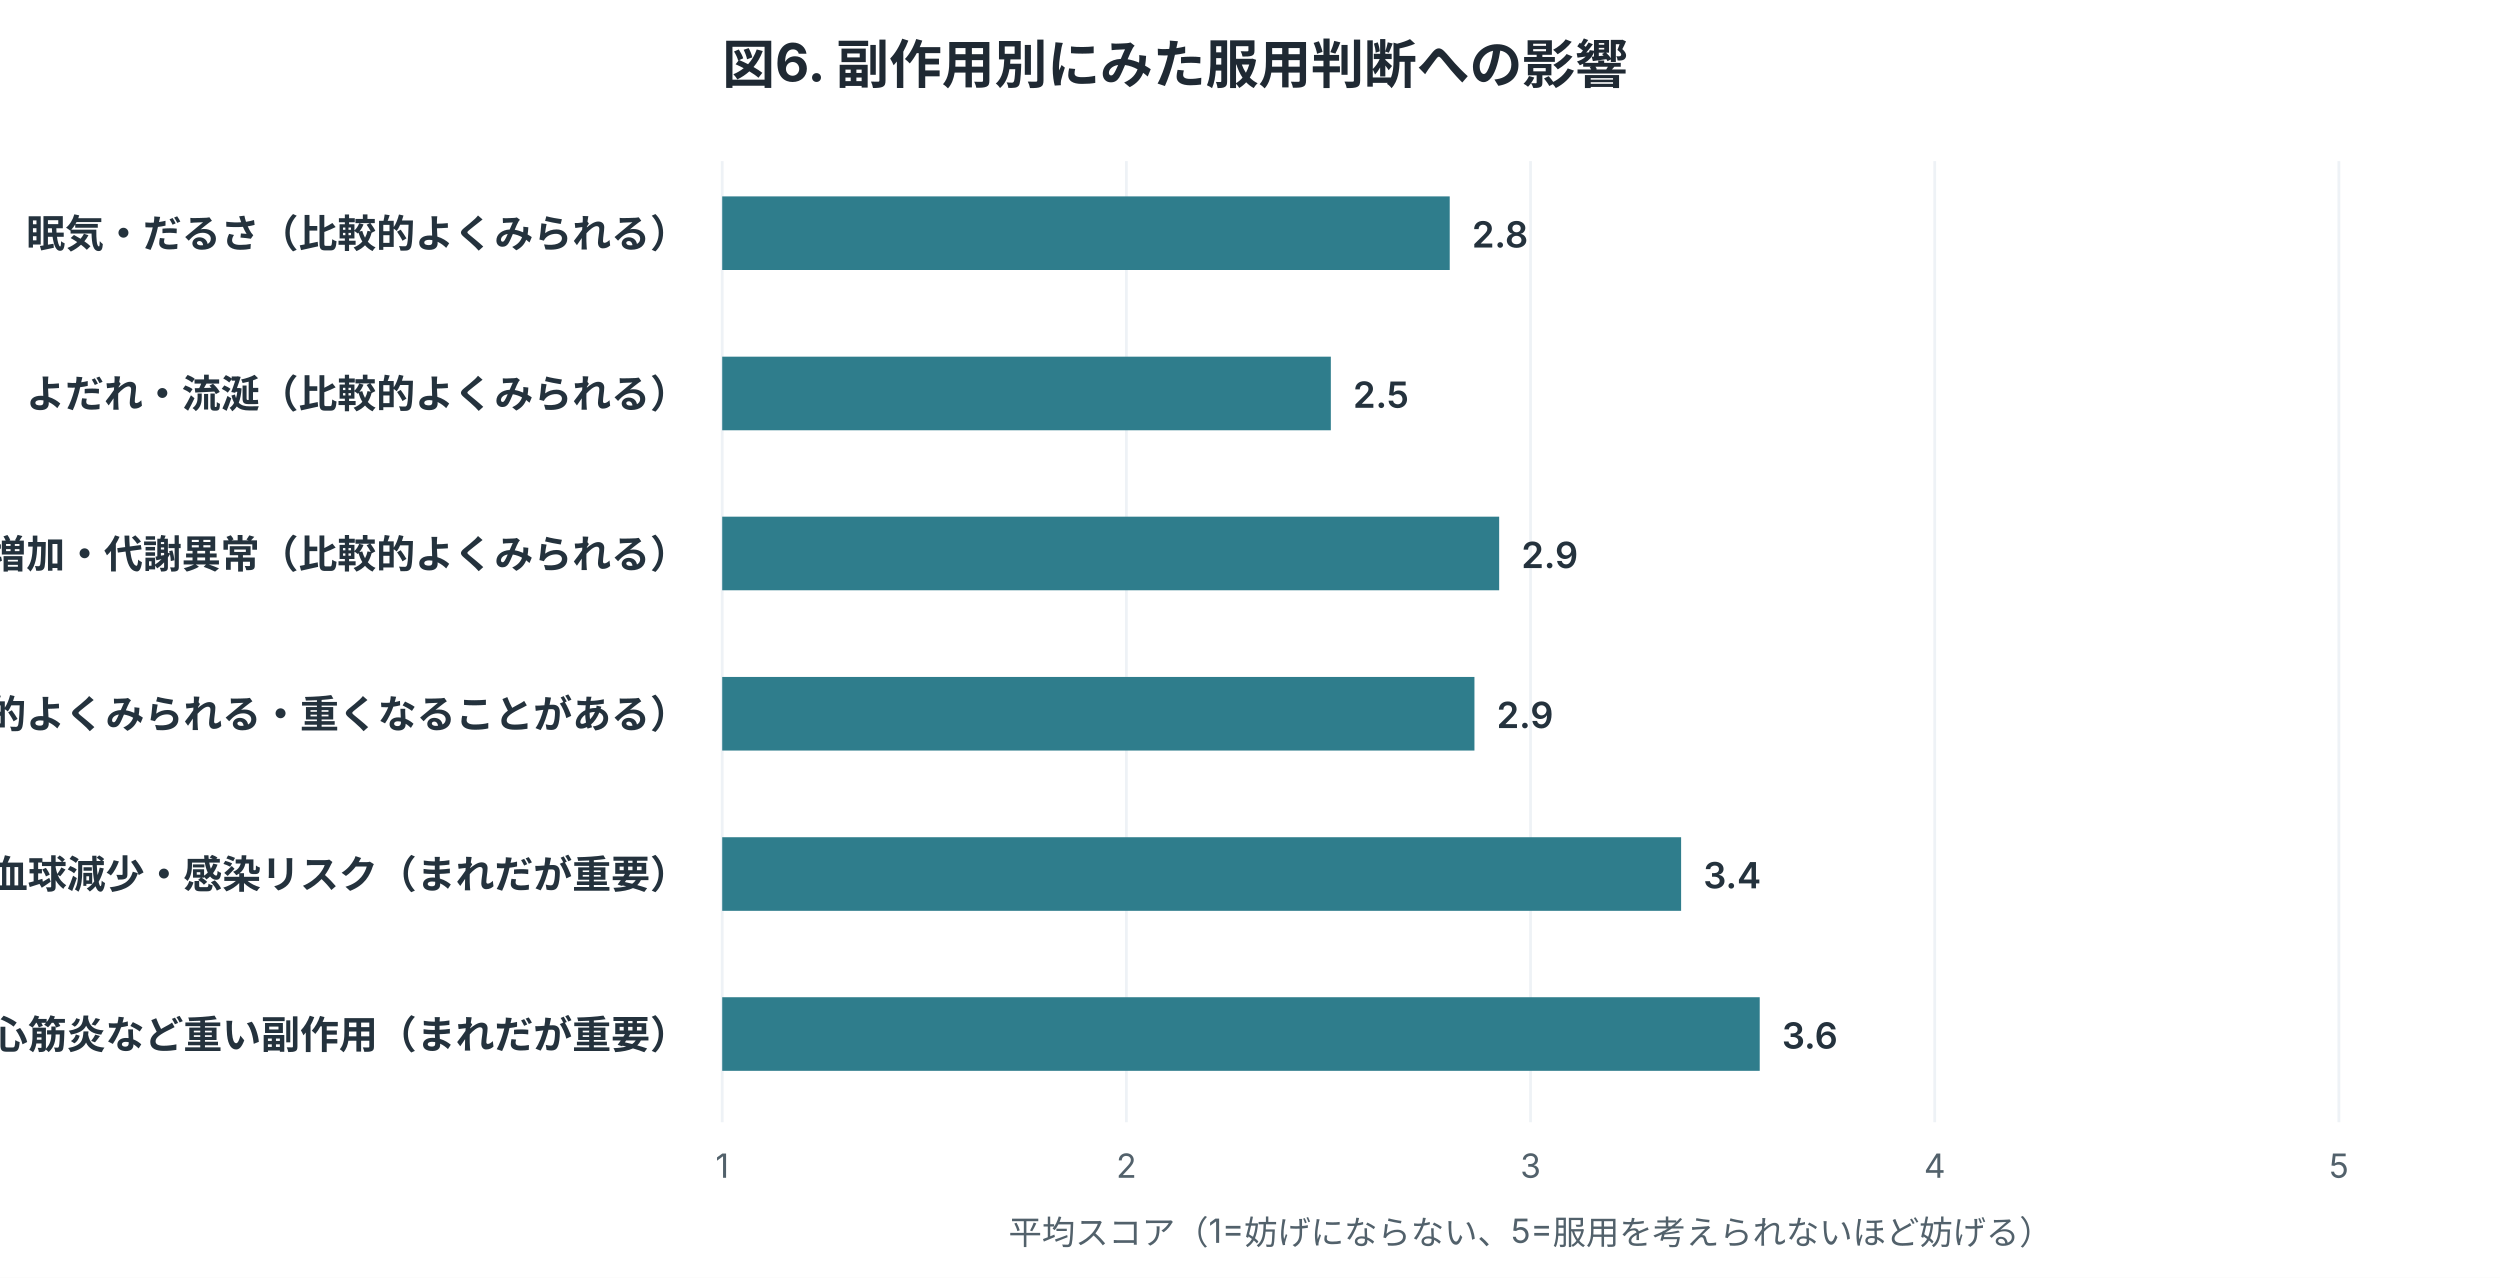
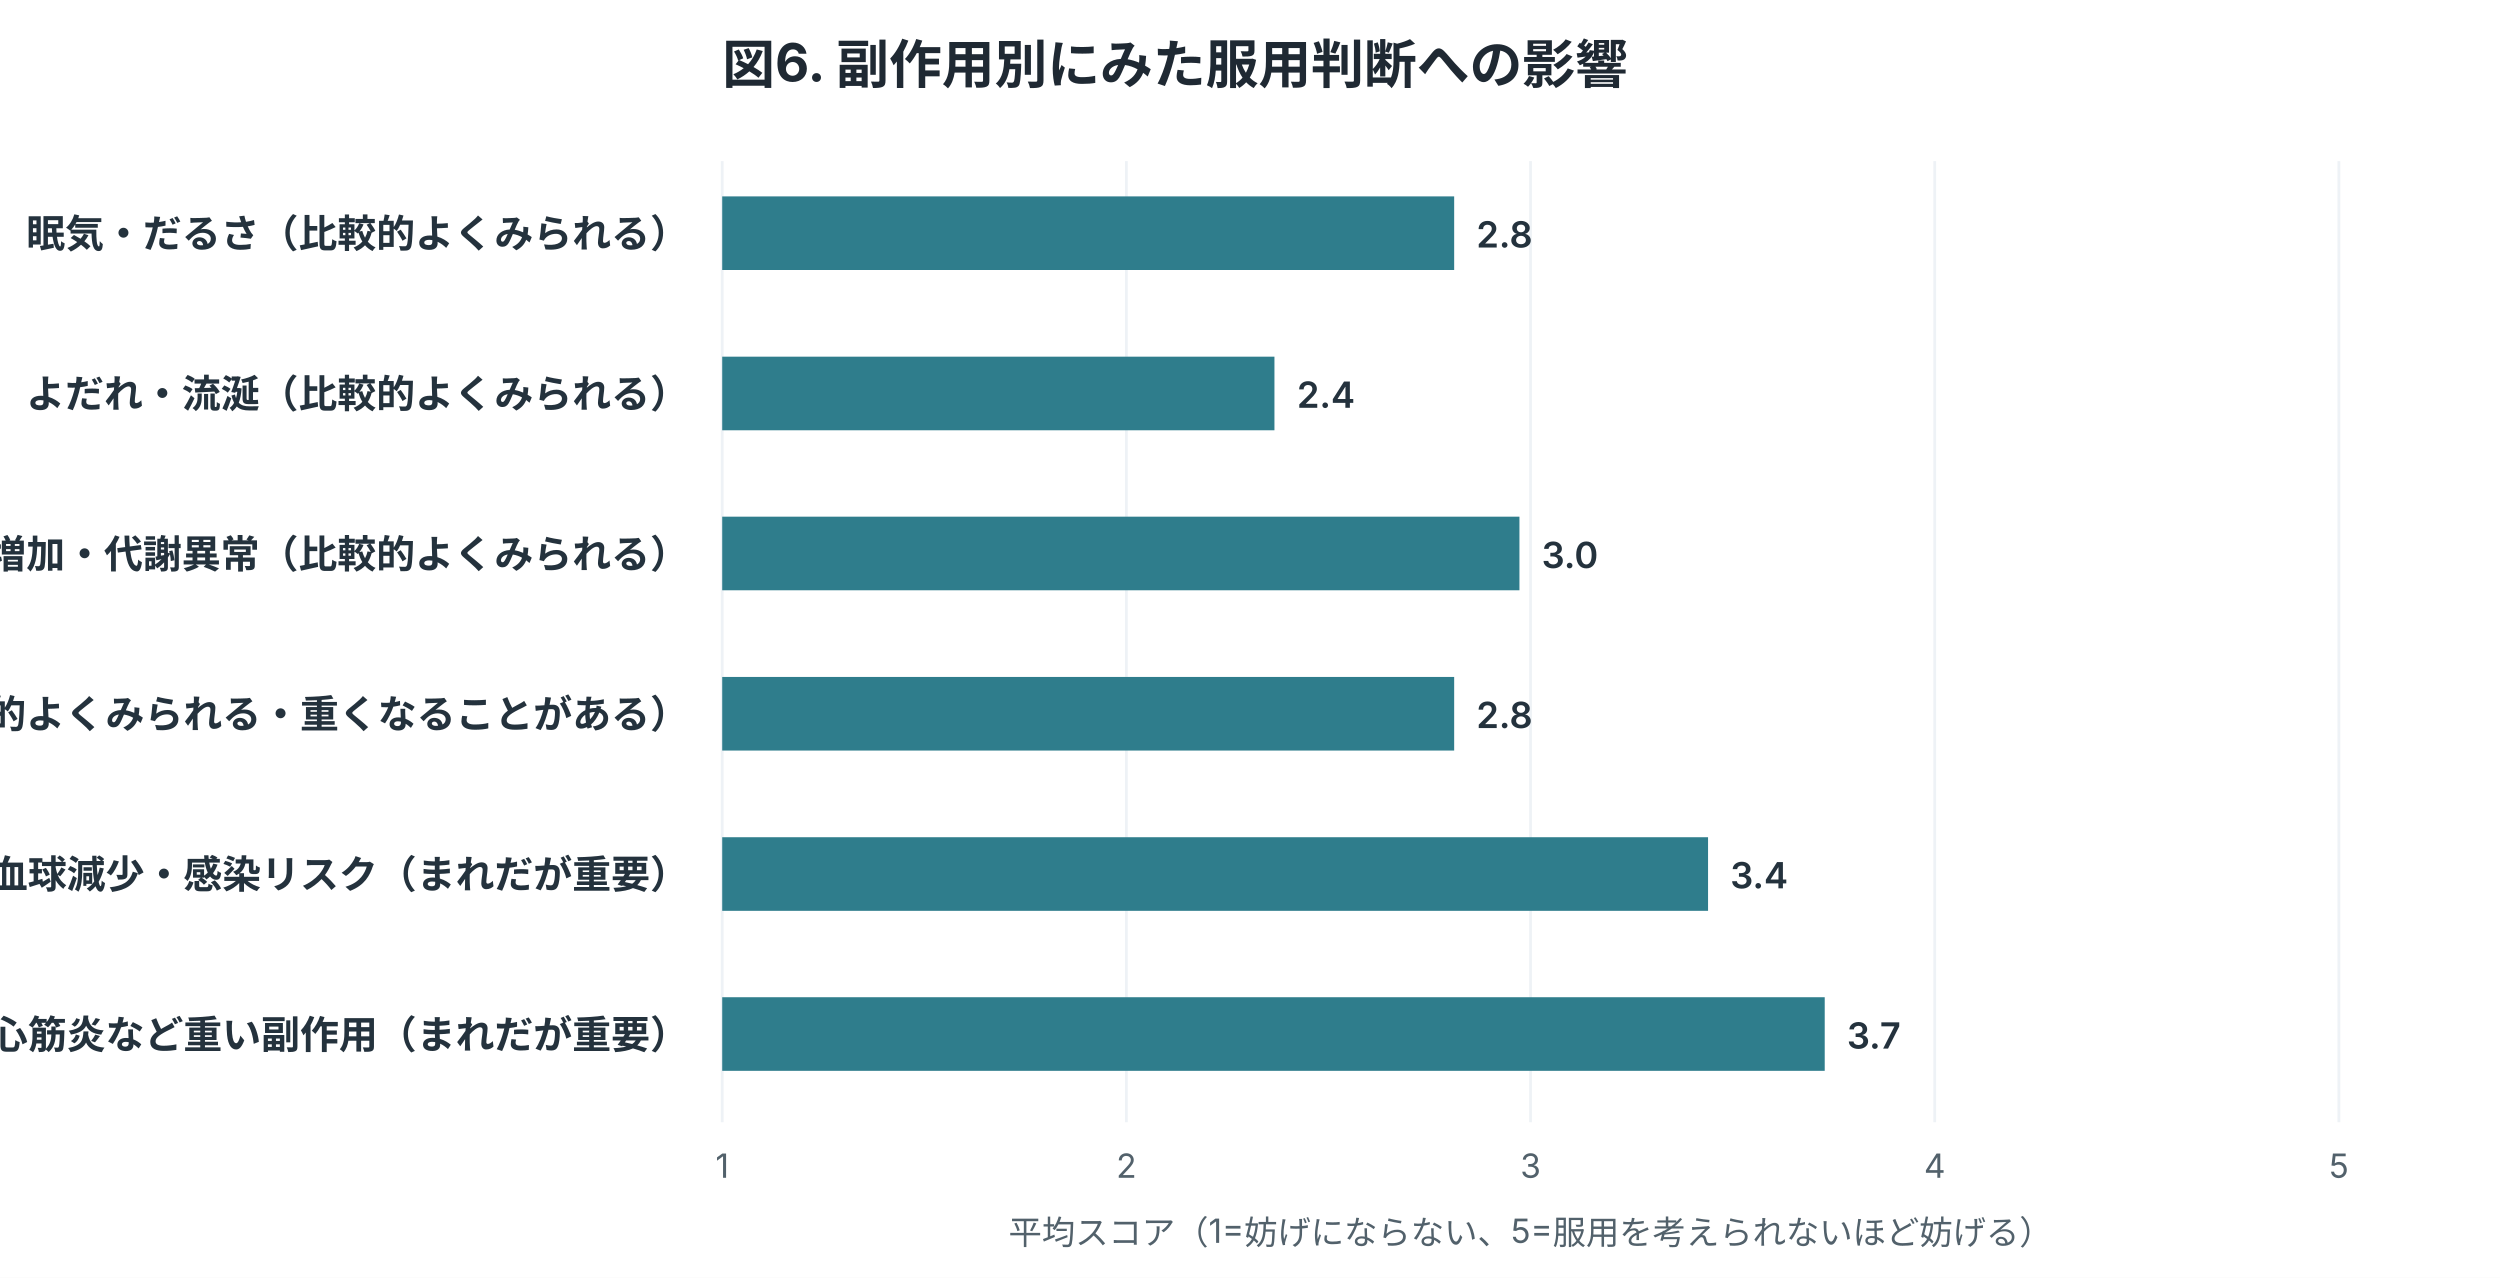
<svg xmlns="http://www.w3.org/2000/svg" width="900" height="460" viewBox="0 0 900 460" role="img">
  <style>
.title{font:700 19px -apple-system,BlinkMacSystemFont,"Segoe UI",sans-serif;fill:#1f2933}
.label{font:600 14px -apple-system,BlinkMacSystemFont,"Segoe UI",sans-serif;fill:#24323d}
.num{font:600 13px -apple-system,BlinkMacSystemFont,"Segoe UI",sans-serif;fill:#24323d}
.axis,.legend,.note{font:12px -apple-system,BlinkMacSystemFont,"Segoe UI",sans-serif;fill:#52616b}
.inside{font:700 13px -apple-system,BlinkMacSystemFont,"Segoe UI",sans-serif;fill:white}
.big{font:700 34px -apple-system,BlinkMacSystemFont,"Segoe UI",sans-serif;fill:#1f2933}
</style>
  <rect width="100%" height="100%" fill="white" />
  <text x="260" y="30" class="title">図6. 副作用別にみた服用判断への影響</text>
  <line x1="260.0" y1="58" x2="260.0" y2="404" stroke="#eef2f6" />
  <text x="260.0" y="424" text-anchor="middle" class="axis">1</text>
  <line x1="405.5" y1="58" x2="405.5" y2="404" stroke="#eef2f6" />
  <text x="405.5" y="424" text-anchor="middle" class="axis">2</text>
  <line x1="551.0" y1="58" x2="551.0" y2="404" stroke="#eef2f6" />
  <text x="551.0" y="424" text-anchor="middle" class="axis">3</text>
  <line x1="696.5" y1="58" x2="696.5" y2="404" stroke="#eef2f6" />
  <text x="696.5" y="424" text-anchor="middle" class="axis">4</text>
  <line x1="842.0" y1="58" x2="842.0" y2="404" stroke="#eef2f6" />
  <text x="842.0" y="424" text-anchor="middle" class="axis">5</text>
  <text x="248" y="89.1" text-anchor="end" class="label">眠気・だるさ（比較的よくみられる）</text>
-   <rect x="260" y="70.7" width="261.9" height="26.5" fill="#2f7d8c" />
-   <text x="529.9" y="89.1" class="num">2.8</text>
+   <rect x="260" y="70.7" width="263.5" height="26.5" fill="#2f7d8c" />
+   <text x="531.5" y="89.1" class="num">2.8</text>
  <text x="248" y="146.8" text-anchor="end" class="label">よだれ・流涎（比較的よくみられる）</text>
-   <rect x="260" y="128.4" width="219.1" height="26.5" fill="#2f7d8c" />
-   <text x="487.1" y="146.8" class="num">2.5</text>
+   <rect x="260" y="128.4" width="198.8" height="26.5" fill="#2f7d8c" />
+   <text x="466.9" y="146.8" class="num">2.4</text>
  <text x="248" y="204.5" text-anchor="end" class="label">体重増加・代謝異常（比較的よくみられる）</text>
-   <rect x="260" y="186.0" width="279.7" height="26.5" fill="#2f7d8c" />
-   <text x="547.7" y="204.5" class="num">2.9</text>
+   <rect x="260" y="186.0" width="287.0" height="26.5" fill="#2f7d8c" />
+   <text x="555.0" y="204.5" class="num">3.0</text>
  <text x="248" y="262.1" text-anchor="end" class="label">便秘（比較的よくみられる・重くなることがある）</text>
-   <rect x="260" y="243.7" width="270.8" height="26.5" fill="#2f7d8c" />
-   <text x="538.8" y="262.1" class="num">2.9</text>
+   <rect x="260" y="243.7" width="263.5" height="26.5" fill="#2f7d8c" />
+   <text x="531.5" y="262.1" class="num">2.8</text>
  <text x="248" y="319.8" text-anchor="end" class="label">白血球減少・感染リスク（まれだが重要）</text>
-   <rect x="260" y="301.4" width="345.2" height="26.5" fill="#2f7d8c" />
-   <text x="613.2" y="319.8" class="num">3.4</text>
+   <rect x="260" y="301.4" width="354.9" height="26.5" fill="#2f7d8c" />
+   <text x="622.9" y="319.8" class="num">3.4</text>
  <text x="248" y="377.5" text-anchor="end" class="label">心筋炎など重い副作用（まれだが重要）</text>
-   <rect x="260" y="359.0" width="373.5" height="26.5" fill="#2f7d8c" />
-   <text x="641.5" y="377.5" class="num">3.6</text>
+   <rect x="260" y="359.0" width="396.9" height="26.5" fill="#2f7d8c" />
+   <text x="664.9" y="377.5" class="num">3.7</text>
  <text x="551.0" y="448" text-anchor="middle" class="axis">平均スコア（1=妨げにならない、5=服用を考えられないほど妨げる）</text>
</svg>
